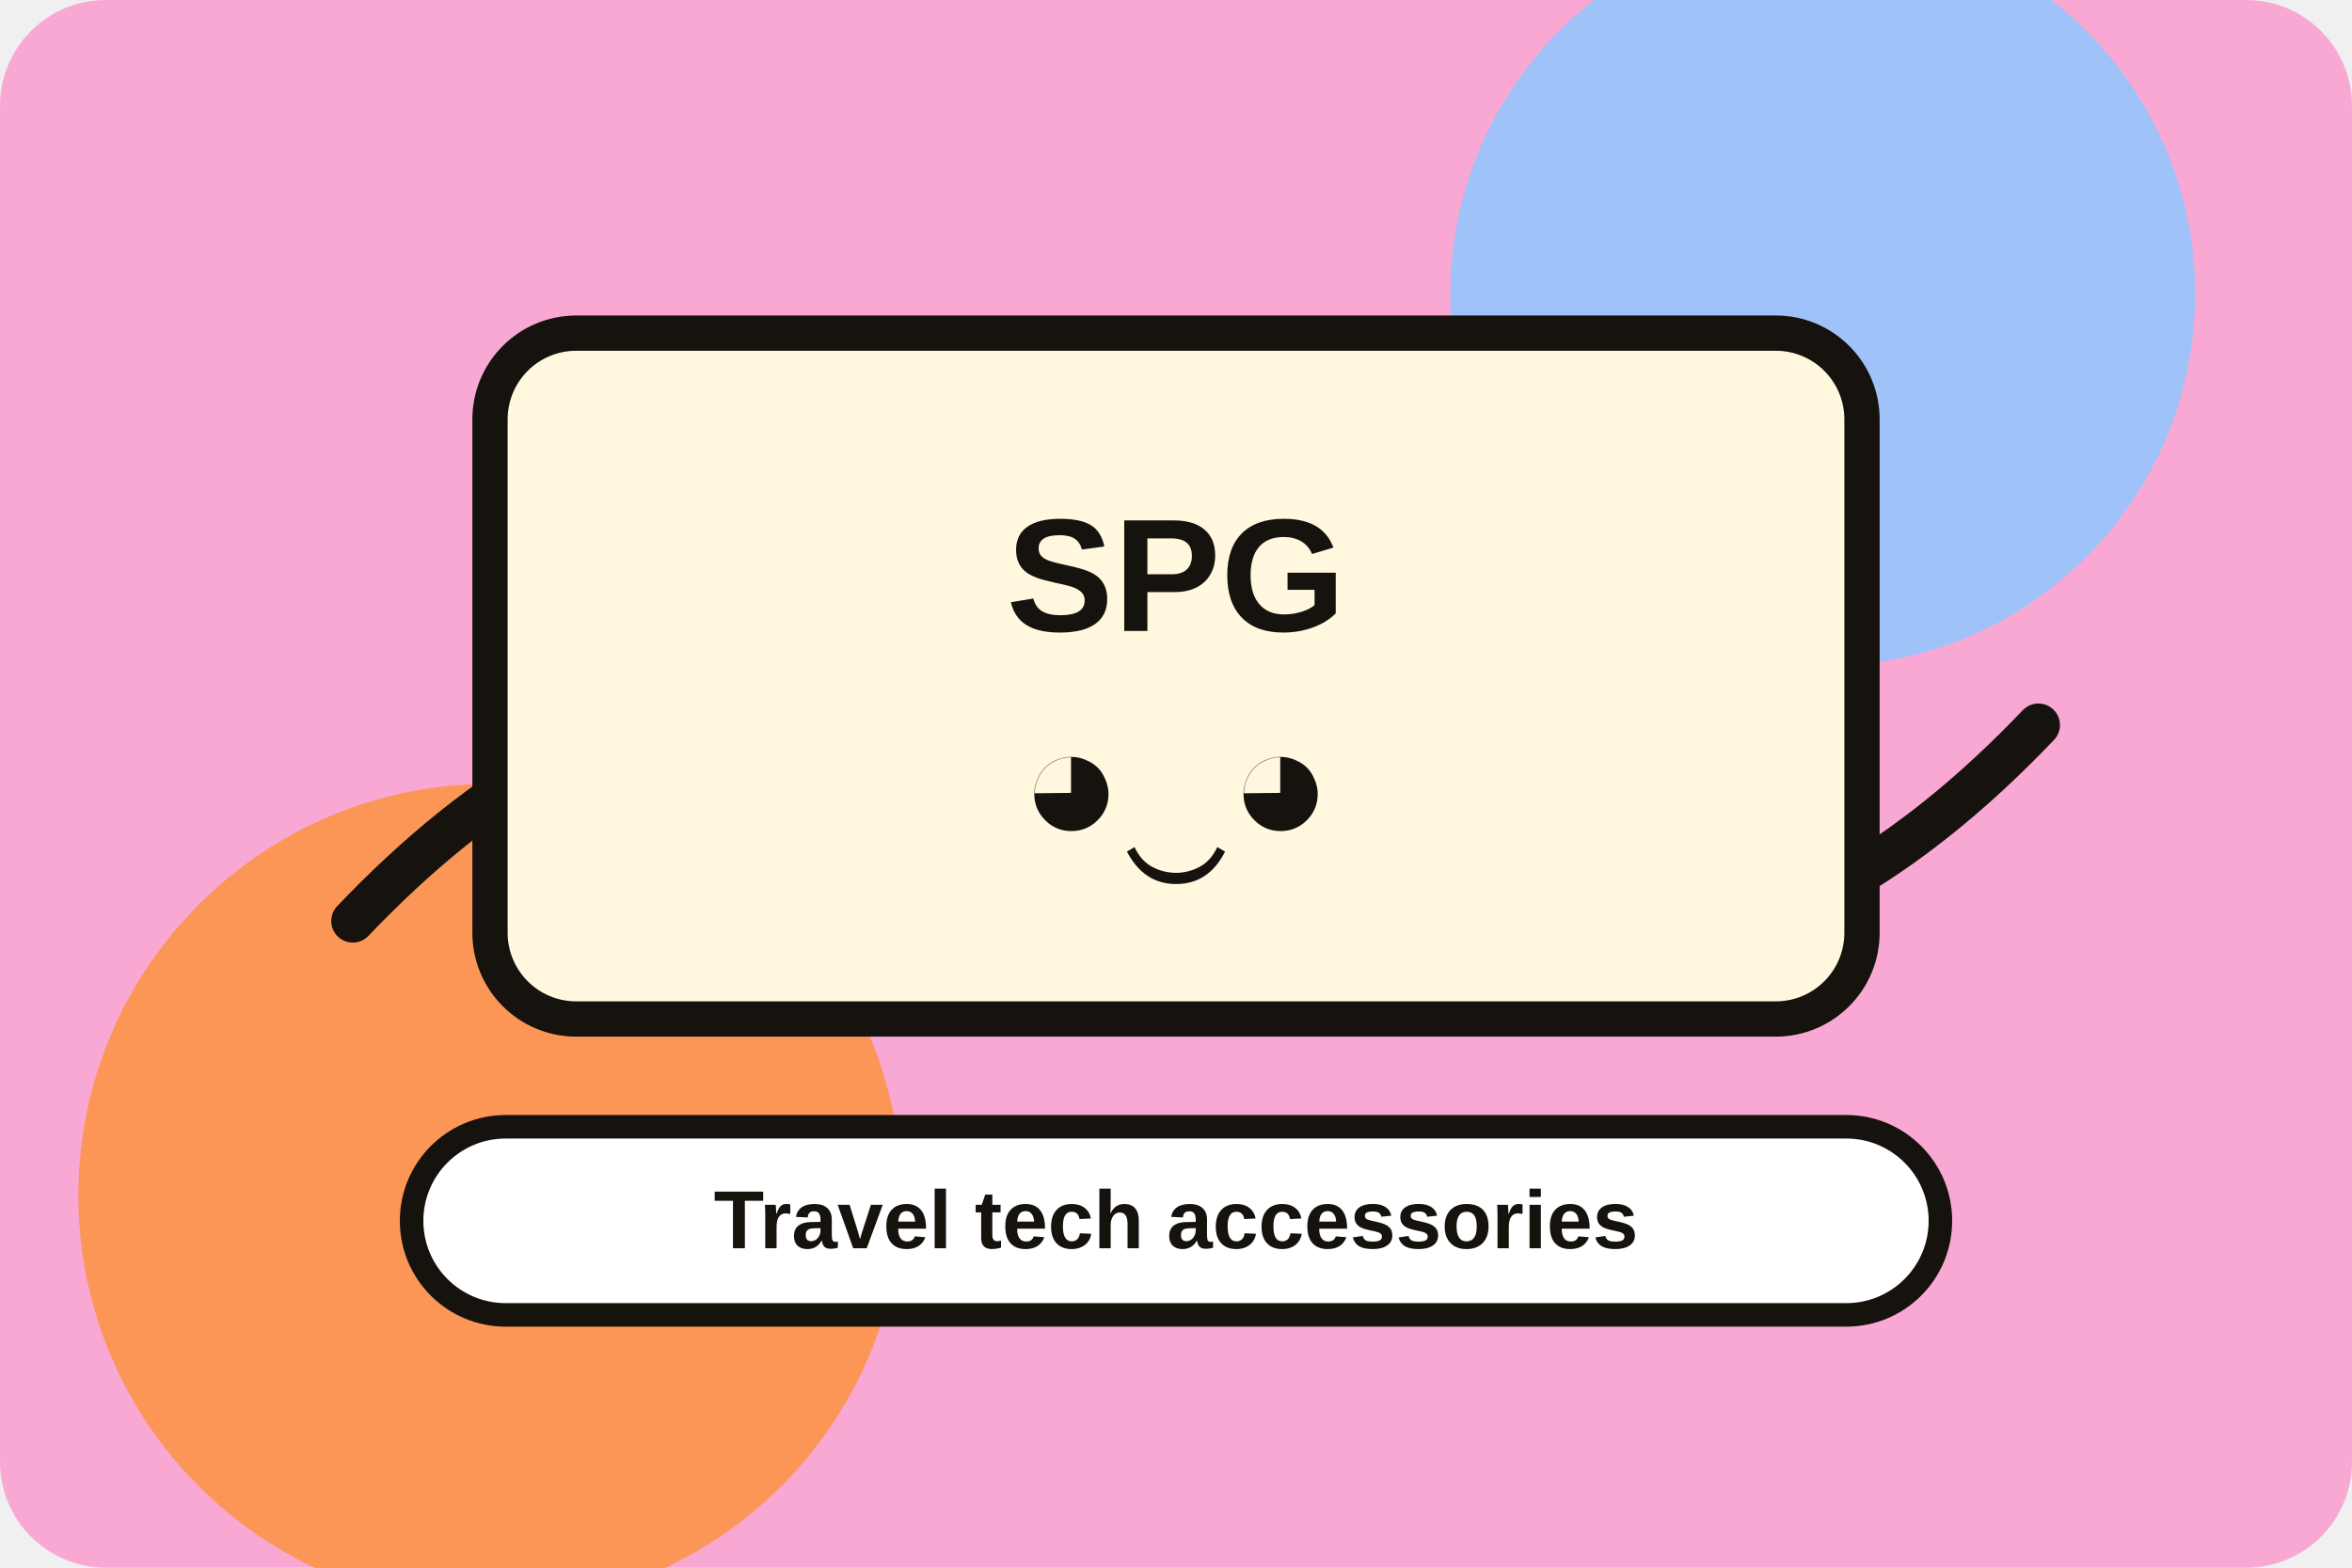
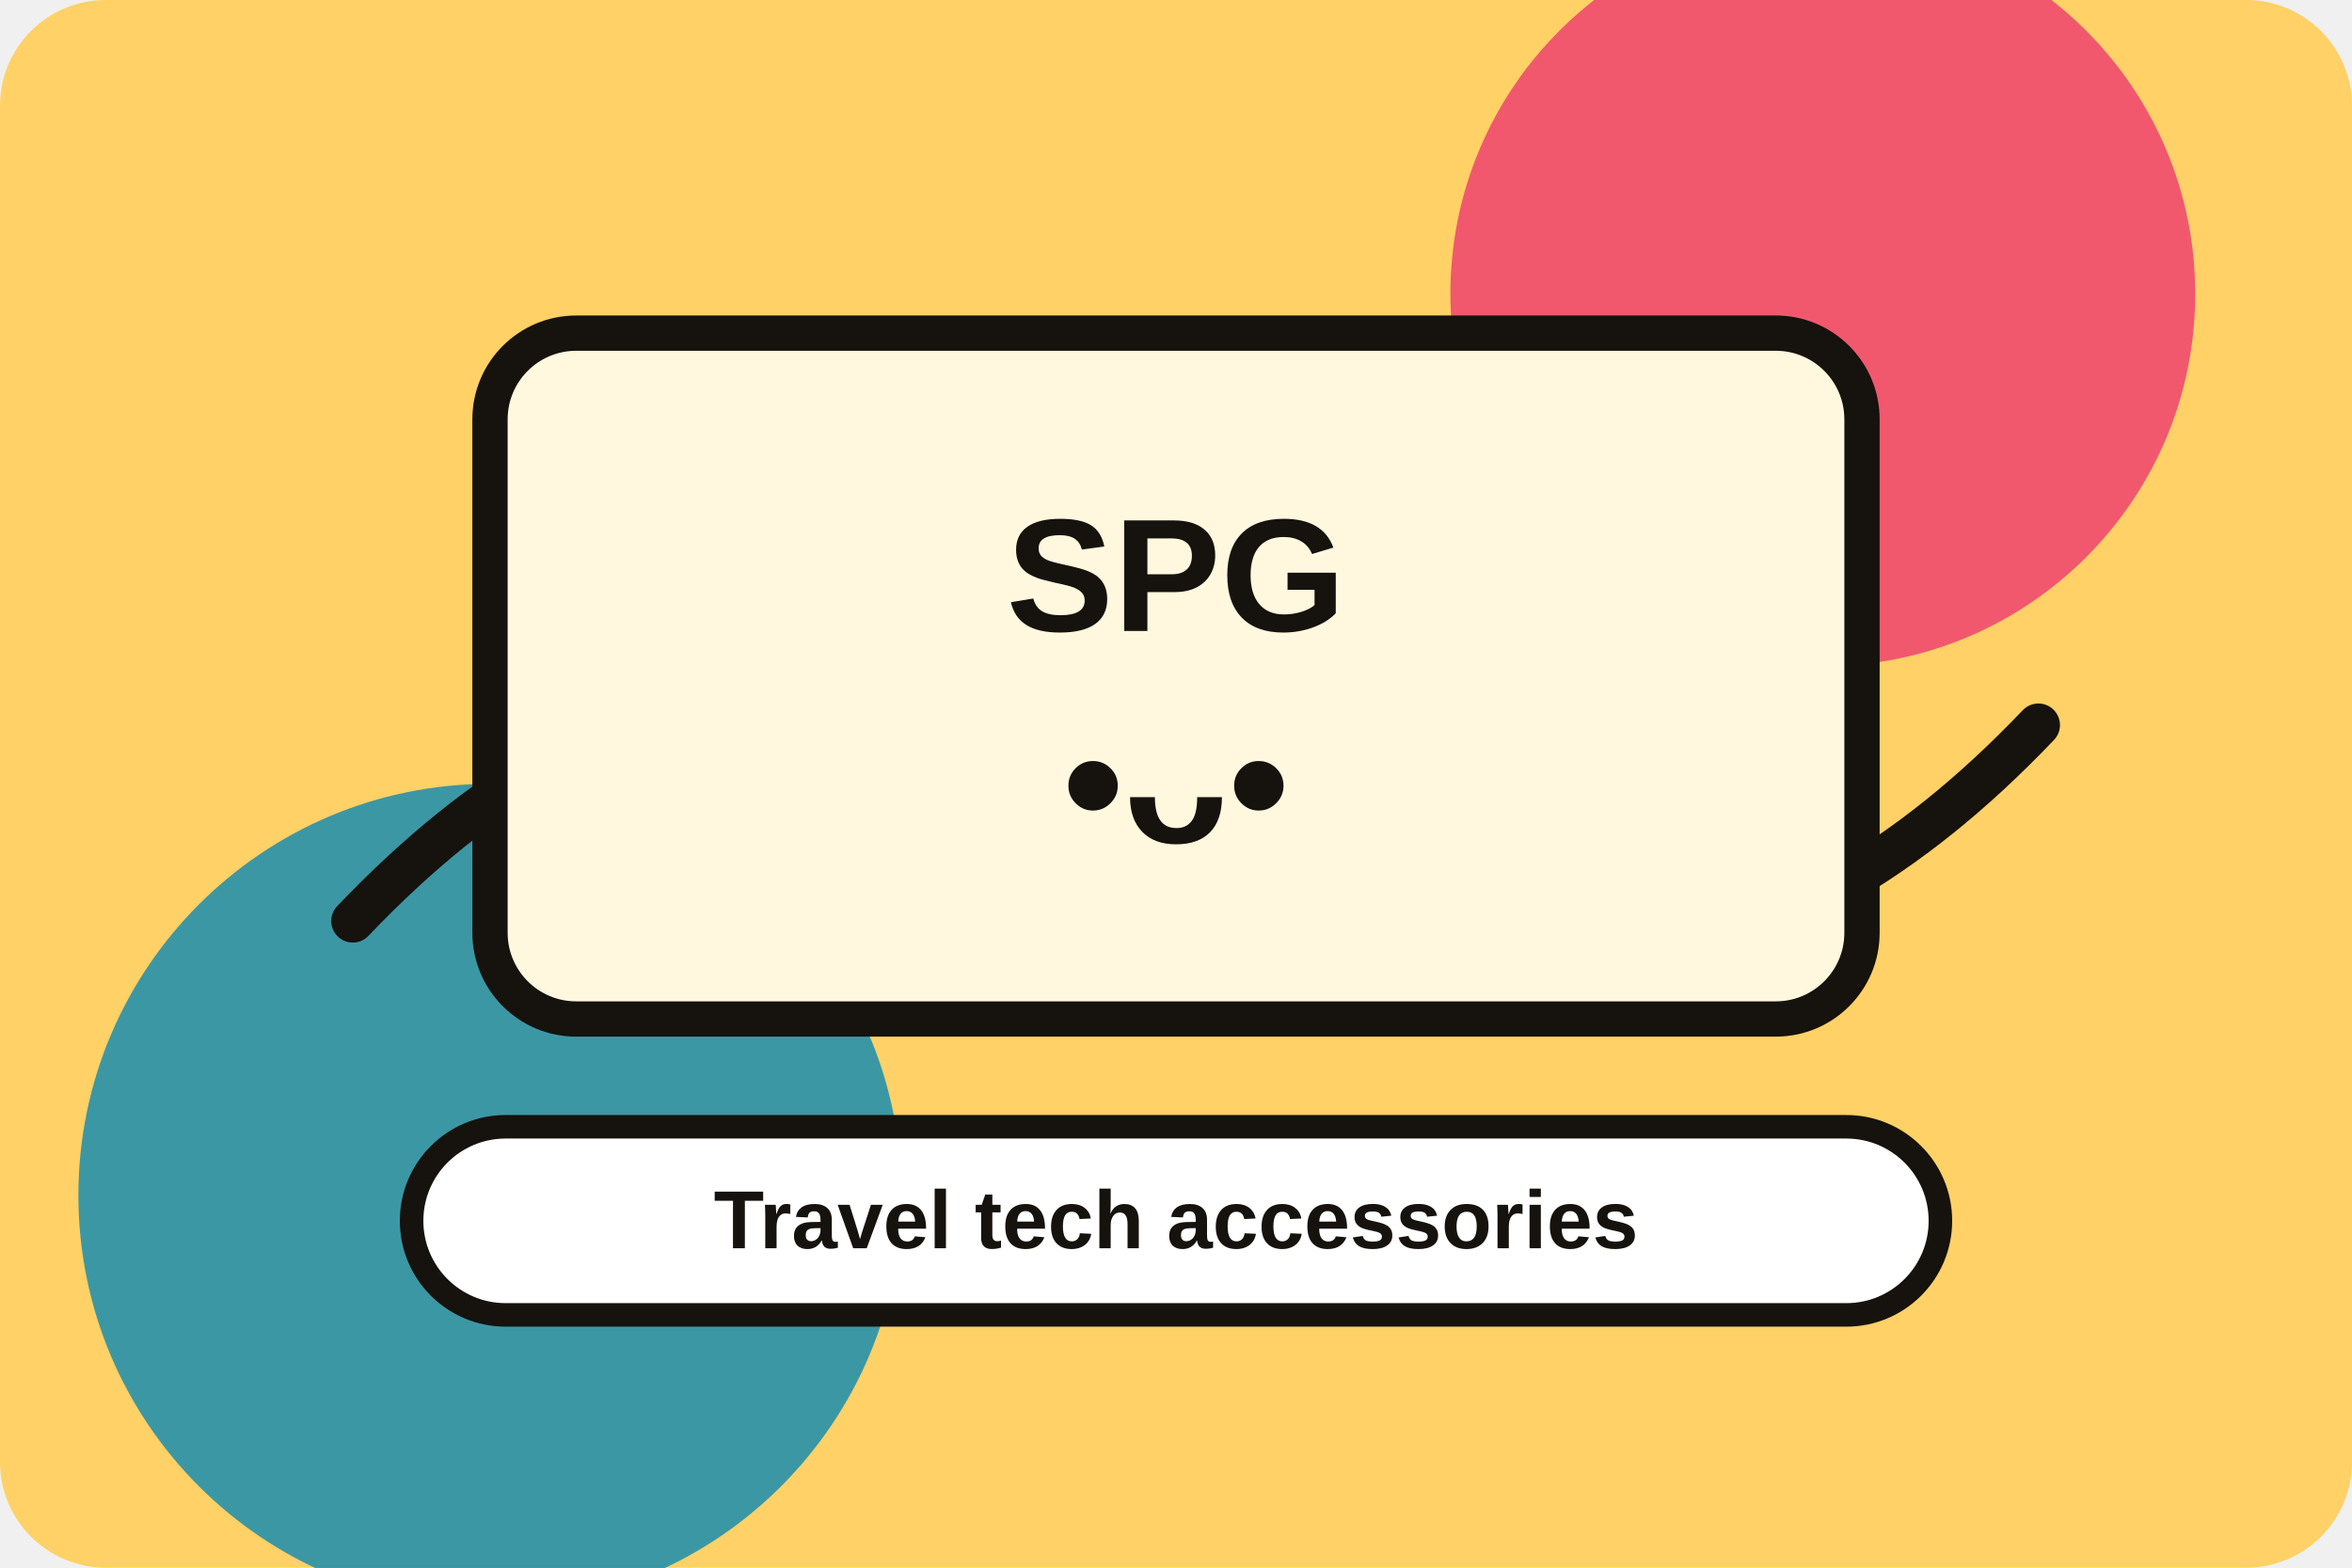
<svg xmlns="http://www.w3.org/2000/svg" viewBox="0 0 1200 800" role="img" aria-label="Original StuffPrettyGood cartoon image for Travel tech accessories">
-   <rect width="1200" height="800" rx="54" fill="#f9a8d4" />
-   <circle cx="930" cy="150" r="190" fill="#93c5fd" opacity=".88" />
-   <circle cx="250" cy="610" r="210" fill="#fb923c" opacity=".82" />
+   <rect width="1200" height="800" rx="54" fill="#ffd166" />
+   <circle cx="930" cy="150" r="190" fill="#ef476f" opacity=".88" />
+   <circle cx="250" cy="610" r="210" fill="#118ab2" opacity=".82" />
  <path d="M180 470 Q380 260 610 420 T1040 370" fill="none" stroke="#16120d" stroke-width="22" stroke-linecap="round" />
  <rect x="250" y="170" width="700" height="350" rx="44" fill="#fff8df" stroke="#16120d" stroke-width="18" />
  <text x="600" y="322" text-anchor="middle" font-size="82" font-family="Arial, sans-serif" font-weight="900" fill="#16120d">SPG</text>
-   <text x="600" y="430" text-anchor="middle" font-size="88" font-family="Arial, sans-serif" font-weight="900" fill="#16120d">◕‿◕</text>
+   <text x="600" y="430" text-anchor="middle" font-size="88" font-family="Arial, sans-serif" font-weight="900" fill="#16120d">•ᴗ•</text>
  <rect x="210" y="575" width="780" height="96" rx="48" fill="#ffffff" stroke="#16120d" stroke-width="12" />
  <text x="600" y="637" text-anchor="middle" font-size="42" font-family="Arial, sans-serif" font-weight="900" fill="#16120d">Travel tech accessories</text>
</svg>
